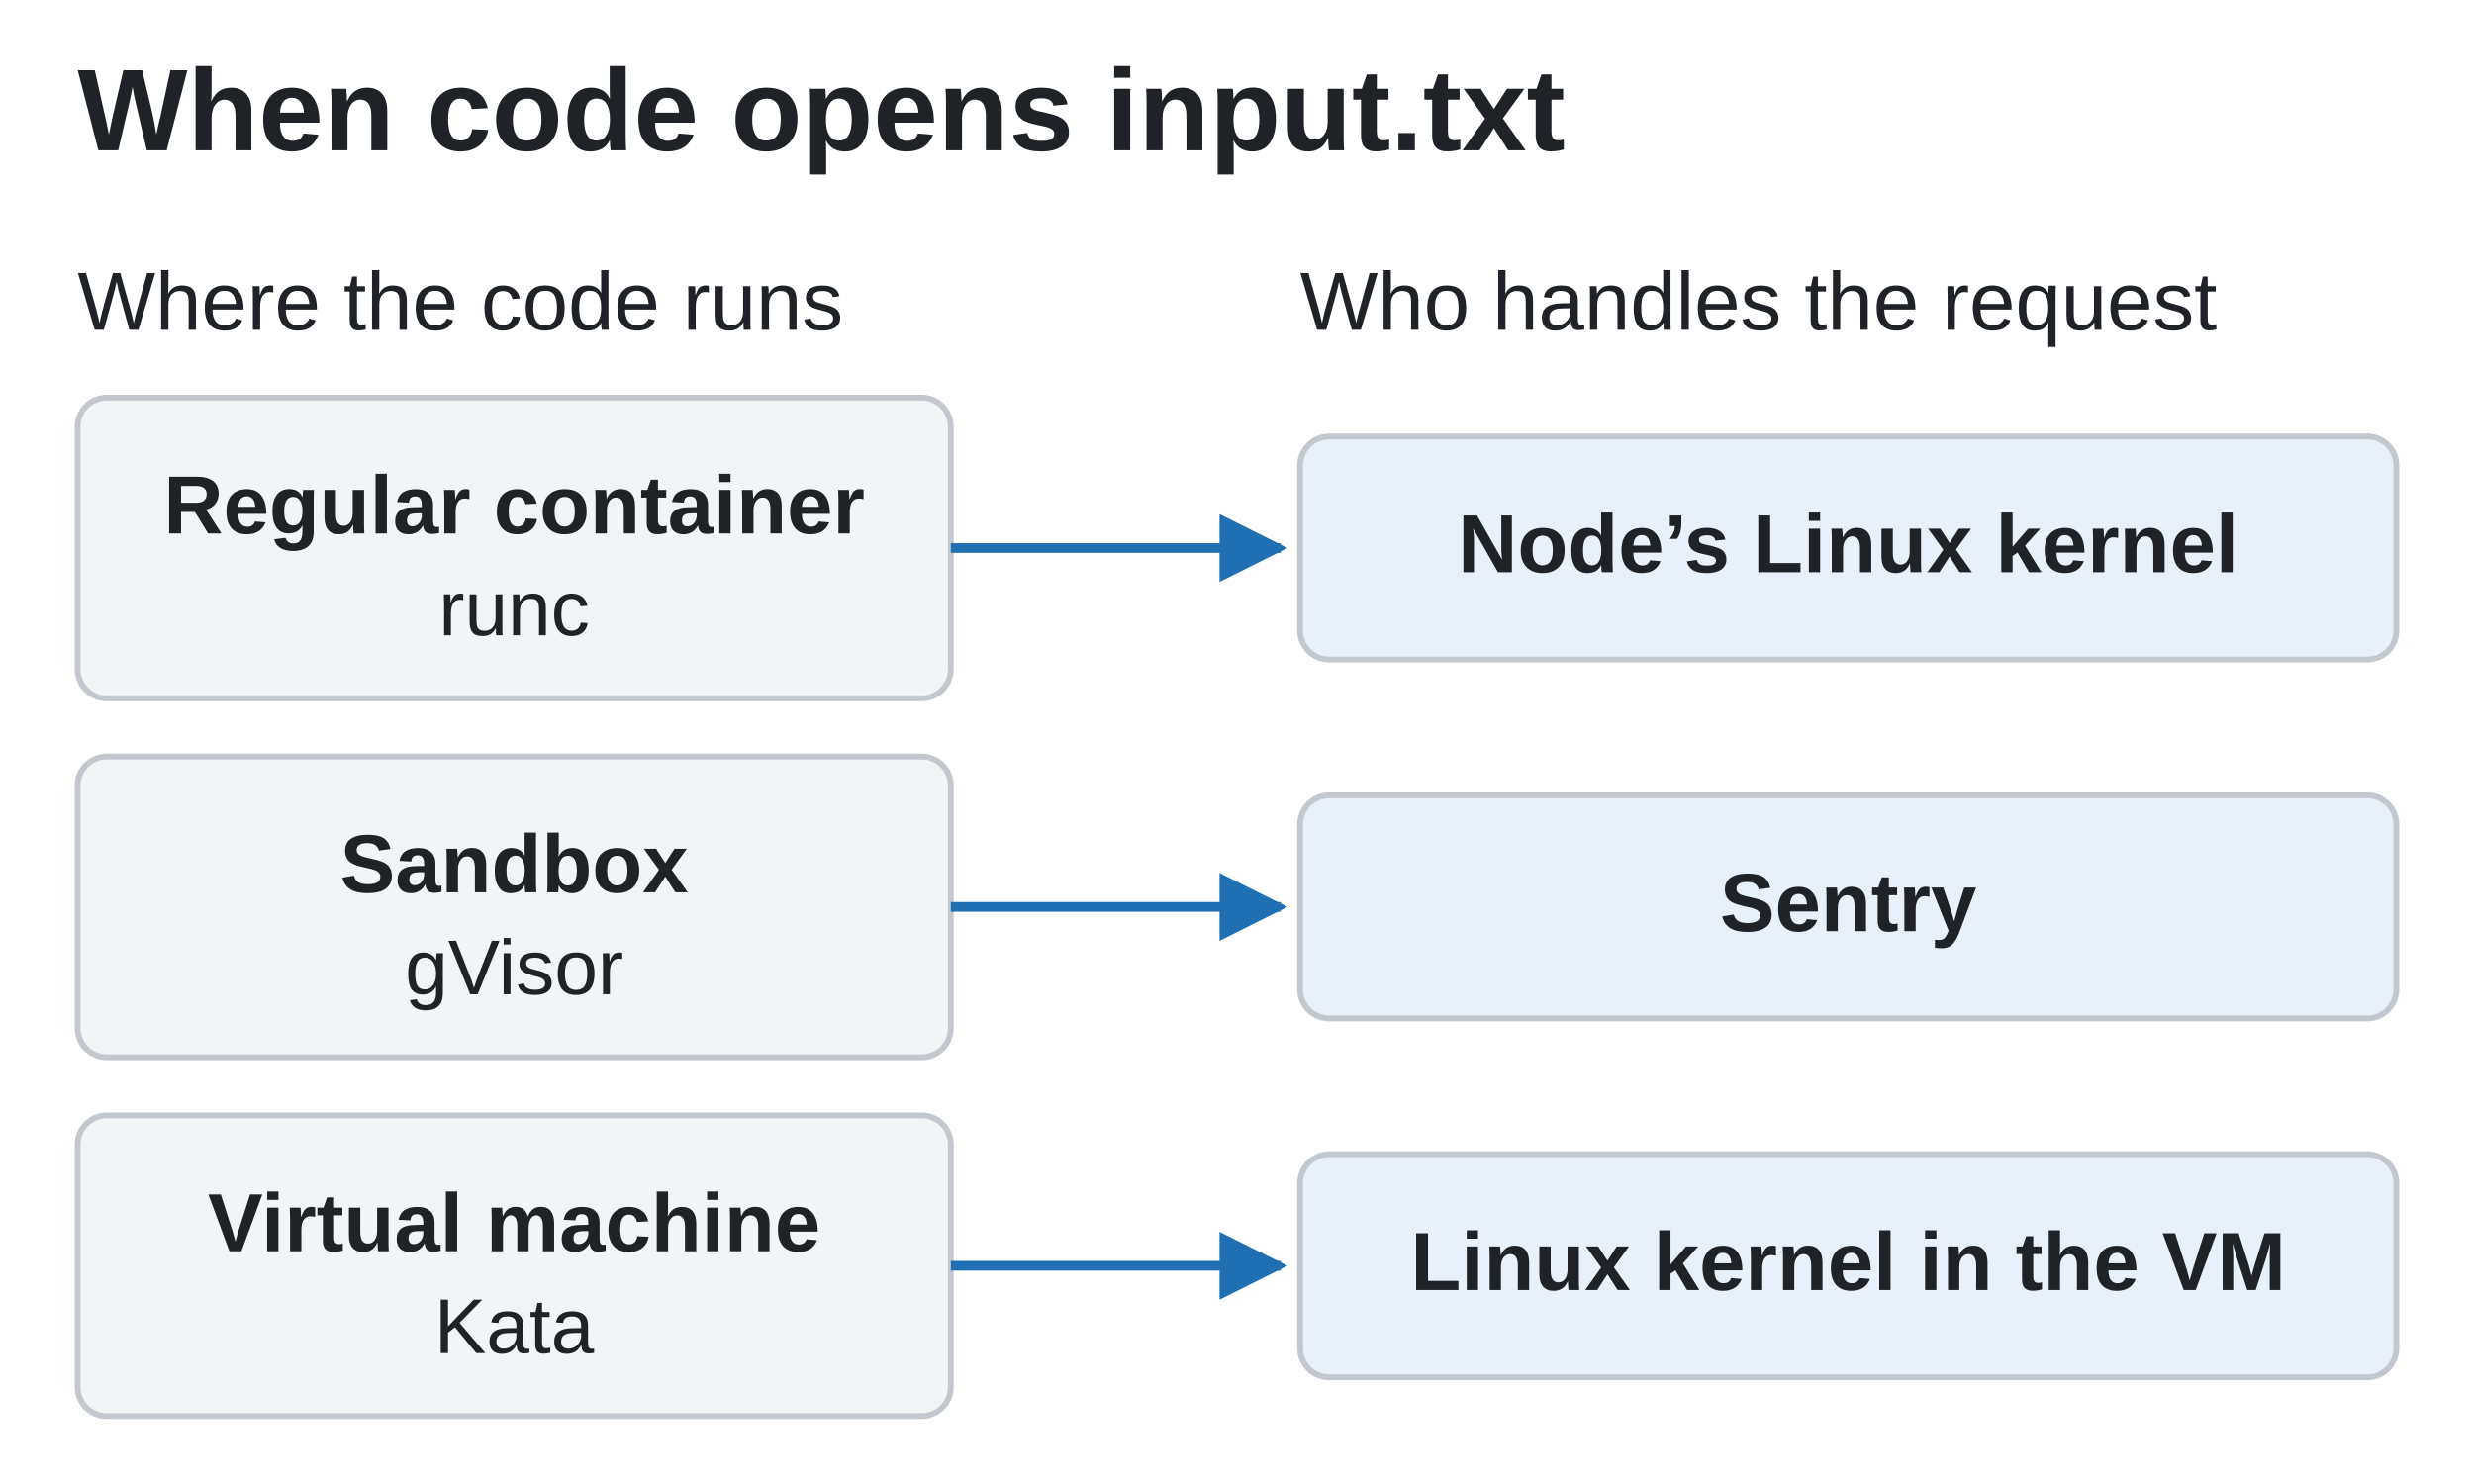
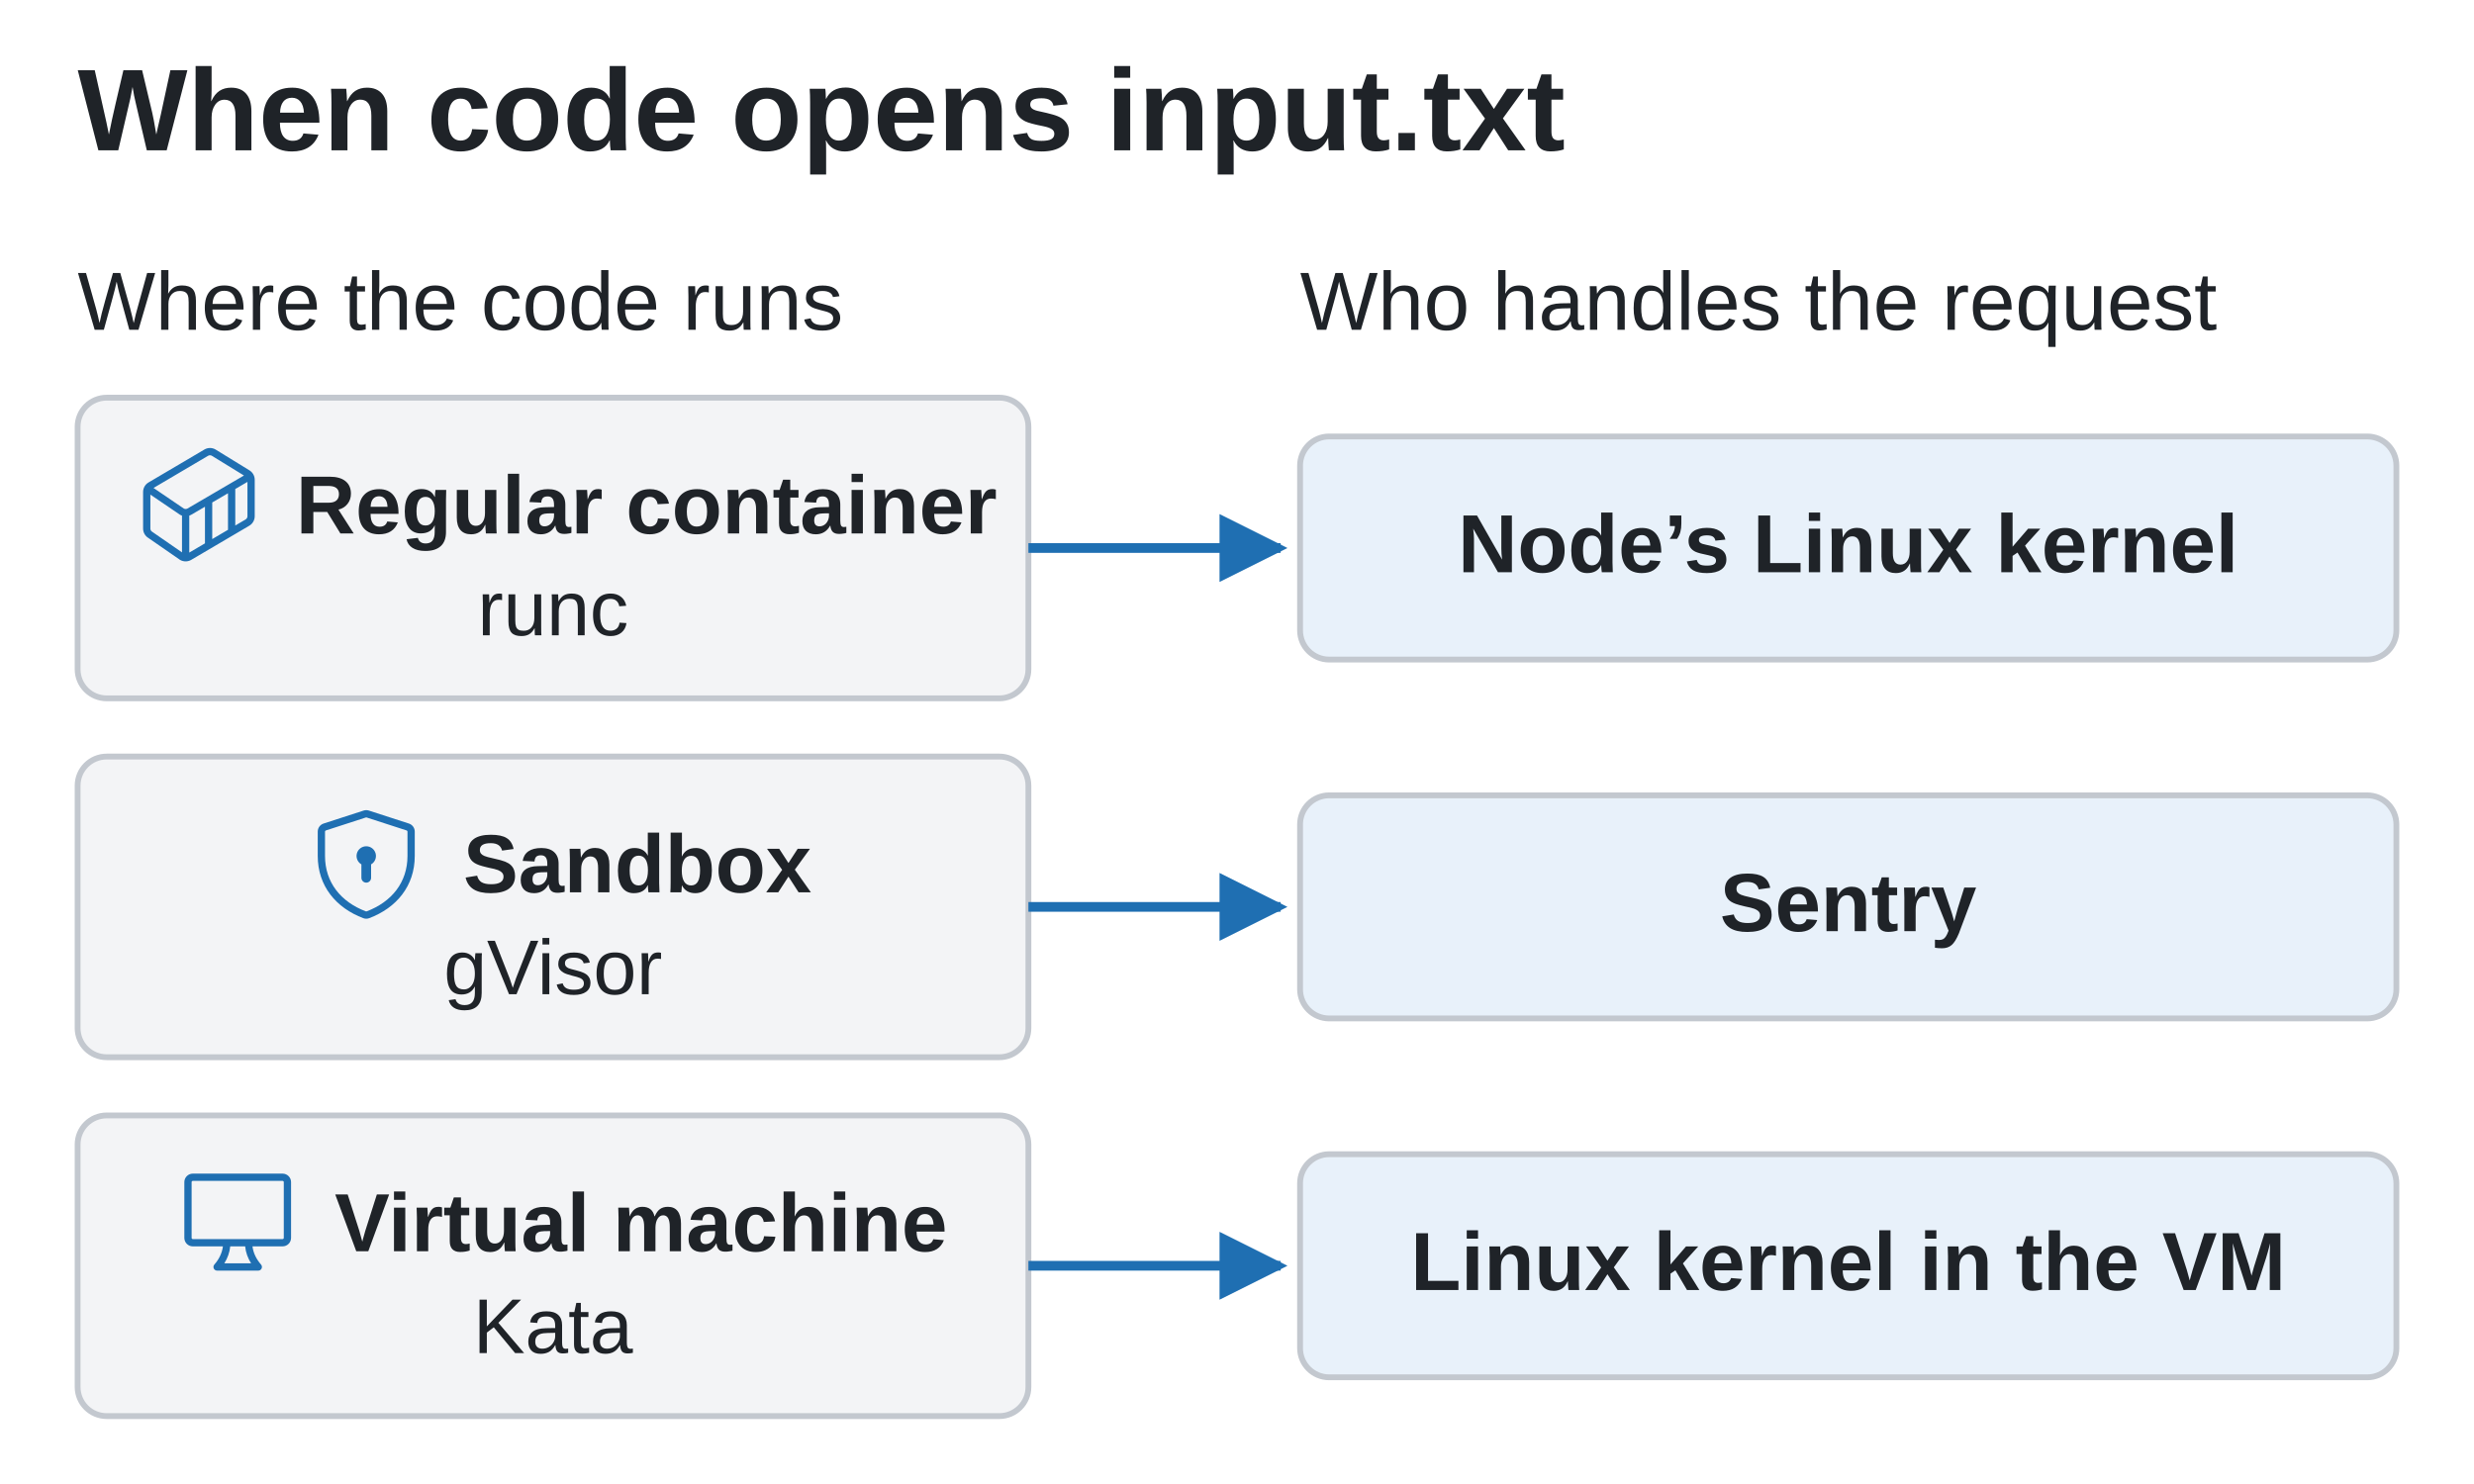
<svg xmlns="http://www.w3.org/2000/svg" width="510px" height="306px" viewBox="0 0 510 306" font-family="Pretendard, 'Apple SD Gothic Neo', 'Noto Sans KR', 'Malgun Gothic', Arial, sans-serif">
  <defs>
    <marker id="head-ink" viewBox="0 0 10 10" refX="9" refY="5" markerWidth="7" markerHeight="7" orient="auto-start-reverse">
      <path d="M0,0 L10,5 L0,10 z" fill="#1F2328" />
    </marker>
    <marker id="head-red" viewBox="0 0 10 10" refX="9" refY="5" markerWidth="7" markerHeight="7" orient="auto-start-reverse">
      <path d="M0,0 L10,5 L0,10 z" fill="#C23B32" />
    </marker>
    <marker id="head-accent" viewBox="0 0 10 10" refX="9" refY="5" markerWidth="7" markerHeight="7" orient="auto-start-reverse">
      <path d="M0,0 L10,5 L0,10 z" fill="#1F6FB2" />
    </marker>
    <marker id="head-muted" viewBox="0 0 10 10" refX="9" refY="5" markerWidth="7" markerHeight="7" orient="auto-start-reverse">
      <path d="M0,0 L10,5 L0,10 z" fill="#9AA1AB" />
    </marker>
  </defs>
  <rect width="100%" height="100%" fill="#FFFFFF" />
  <text x="16" y="31" font-size="24" font-weight="600" fill="#1F2328" text-anchor="start">When code opens input.txt</text>
  <text x="16" y="68" font-size="17" fill="#1F2328" text-anchor="start">Where the code runs</text>
  <text x="268" y="68" font-size="17" fill="#1F2328" text-anchor="start">Who handles the request</text>
-   <rect x="16" y="82" width="180" height="62" rx="6" fill="#F3F4F6" stroke="#C3C8CF" stroke-width="1.2" />
-   <text x="106.0" y="110" font-size="17" font-weight="600" fill="#1F2328" text-anchor="middle">Regular container</text>
-   <text x="106.0" y="131" font-size="16" fill="#1F2328" text-anchor="middle">runc</text>
-   <path d="M196,113 L264,113" fill="none" stroke="#1F6FB2" stroke-width="2" marker-end="url(#head-accent)" />
+   <rect x="16" y="82" width="196" height="62" rx="6" fill="#F3F4F6" stroke="#C3C8CF" stroke-width="1.2" />
+   <g transform="translate(29.0,92) scale(1.0)" fill="#1F6FB2">
+     <path d="M13.152.682a2.25 2.25 0 0 1 2.269 0l.007.004 6.957 4.276a2.28 2.28 0 0 1 1.126 1.964v7.516c0 .81-.432 1.56-1.133 1.968l-.002.001-11.964 7.037-.004.003c-.706.41-1.578.41-2.284 0l-.026-.015-6.503-4.502a2.27 2.27 0 0 1-1.096-1.943V9.438c0-.392.1-.77.284-1.1l.003-.006.014-.026c.197-.342.48-.627.82-.827h.002L13.152.681Zm.757 1.295h-.001L2.648 8.616l6.248 4.247a.78.78 0 0 0 .758-.01h.001l11.633-6.804-6.629-4.074a.75.75 0 0 0-.75.003ZM8.517 14.33a2.3 2.3 0 0 1-.393-.18l-.023-.014-6.102-4.147v7.003c0 .275.145.528.379.664l.025.014 6.114 4.232zM18 9.709l-3.25 1.9v7.548L18 17.245Zm-7.59 4.438-.002.002a2.3 2.3 0 0 1-.391.18v7.612l3.233-1.902v-7.552Zm9.09-5.316v7.532l2.124-1.25a.78.78 0 0 0 .387-.671V7.363Z" />
+   </g>
+   <text x="61.0" y="110" font-size="17" font-weight="600" fill="#1F2328" text-anchor="start">Regular container</text>
+   <text x="114.0" y="131" font-size="16" fill="#1F2328" text-anchor="middle">runc</text>
+   <path d="M212,113 L264,113" fill="none" stroke="#1F6FB2" stroke-width="2" marker-end="url(#head-accent)" />
  <rect x="268" y="90" width="226" height="46" rx="6" fill="#E8F1FA" stroke="#C3C8CF" stroke-width="1.2" />
  <text x="381.0" y="118" font-size="17" font-weight="600" fill="#1F2328" text-anchor="middle">Node’s Linux kernel</text>
-   <rect x="16" y="156" width="180" height="62" rx="6" fill="#F3F4F6" stroke="#C3C8CF" stroke-width="1.2" />
-   <text x="106.0" y="184" font-size="17" font-weight="600" fill="#1F2328" text-anchor="middle">Sandbox</text>
-   <text x="106.0" y="205" font-size="16" fill="#1F2328" text-anchor="middle">gVisor</text>
-   <path d="M196,187 L264,187" fill="none" stroke="#1F6FB2" stroke-width="2" marker-end="url(#head-accent)" />
+   <rect x="16" y="156" width="196" height="62" rx="6" fill="#F3F4F6" stroke="#C3C8CF" stroke-width="1.2" />
+   <g transform="translate(63.5,166) scale(1.0)" fill="#1F6FB2">
+     <path d="M11.46 1.137a1.75 1.75 0 0 1 1.08 0l8.25 2.675A1.75 1.75 0 0 1 22 5.476V10.5c0 6.19-3.77 10.705-9.401 12.83a1.7 1.7 0 0 1-1.198 0C5.771 21.204 2 16.69 2 10.5V5.476c0-.76.49-1.43 1.21-1.664Zm.617 1.426a.25.25 0 0 0-.154 0L3.673 5.24a.25.25 0 0 0-.173.237V10.5c0 5.461 3.28 9.483 8.43 11.426a.2.2 0 0 0 .14 0c5.15-1.943 8.43-5.965 8.43-11.426V5.476a.25.25 0 0 0-.173-.237ZM13 12.232V15a1 1 0 0 1-2 0v-2.768a2 2 0 1 1 2 0" />
+   </g>
+   <text x="95.5" y="184" font-size="17" font-weight="600" fill="#1F2328" text-anchor="start">Sandbox</text>
+   <text x="114.0" y="205" font-size="16" fill="#1F2328" text-anchor="middle">gVisor</text>
+   <path d="M212,187 L264,187" fill="none" stroke="#1F6FB2" stroke-width="2" marker-end="url(#head-accent)" />
  <rect x="268" y="164" width="226" height="46" rx="6" fill="#E8F1FA" stroke="#C3C8CF" stroke-width="1.2" />
  <text x="381.0" y="192" font-size="17" font-weight="600" fill="#1F2328" text-anchor="middle">Sentry</text>
-   <rect x="16" y="230" width="180" height="62" rx="6" fill="#F3F4F6" stroke="#C3C8CF" stroke-width="1.2" />
-   <text x="106.0" y="258" font-size="17" font-weight="600" fill="#1F2328" text-anchor="middle">Virtual machine</text>
-   <text x="106.0" y="279" font-size="16" fill="#1F2328" text-anchor="middle">Kata</text>
-   <path d="M196,261 L264,261" fill="none" stroke="#1F6FB2" stroke-width="2" marker-end="url(#head-accent)" />
+   <rect x="16" y="230" width="196" height="62" rx="6" fill="#F3F4F6" stroke="#C3C8CF" stroke-width="1.2" />
+   <g transform="translate(37.0,240) scale(1.0)" fill="#1F6FB2">
+     <path d="M8.954 17H2.75A1.75 1.75 0 0 1 1 15.25V3.75C1 2.784 1.784 2 2.75 2h18.5c.966 0 1.75.784 1.75 1.75v11.5A1.75 1.75 0 0 1 21.25 17h-6.204c.171 1.375.805 2.652 1.769 3.757A.752.752 0 0 1 16.25 22h-8.5a.75.75 0 0 1-.565-1.243c.964-1.105 1.598-2.382 1.769-3.757M21.5 3.75a.25.25 0 0 0-.25-.25H2.75a.25.25 0 0 0-.25.25v11.5c0 .138.112.25.25.25h18.5a.25.25 0 0 0 .25-.25ZM13.537 17h-3.074c-.126 1.266-.564 2.445-1.223 3.5h5.52c-.659-1.055-1.098-2.234-1.223-3.5" />
+   </g>
+   <text x="69.0" y="258" font-size="17" font-weight="600" fill="#1F2328" text-anchor="start">Virtual machine</text>
+   <text x="114.0" y="279" font-size="16" fill="#1F2328" text-anchor="middle">Kata</text>
+   <path d="M212,261 L264,261" fill="none" stroke="#1F6FB2" stroke-width="2" marker-end="url(#head-accent)" />
  <rect x="268" y="238" width="226" height="46" rx="6" fill="#E8F1FA" stroke="#C3C8CF" stroke-width="1.2" />
  <text x="381.0" y="266" font-size="17" font-weight="600" fill="#1F2328" text-anchor="middle">Linux kernel in the VM</text>
</svg>
